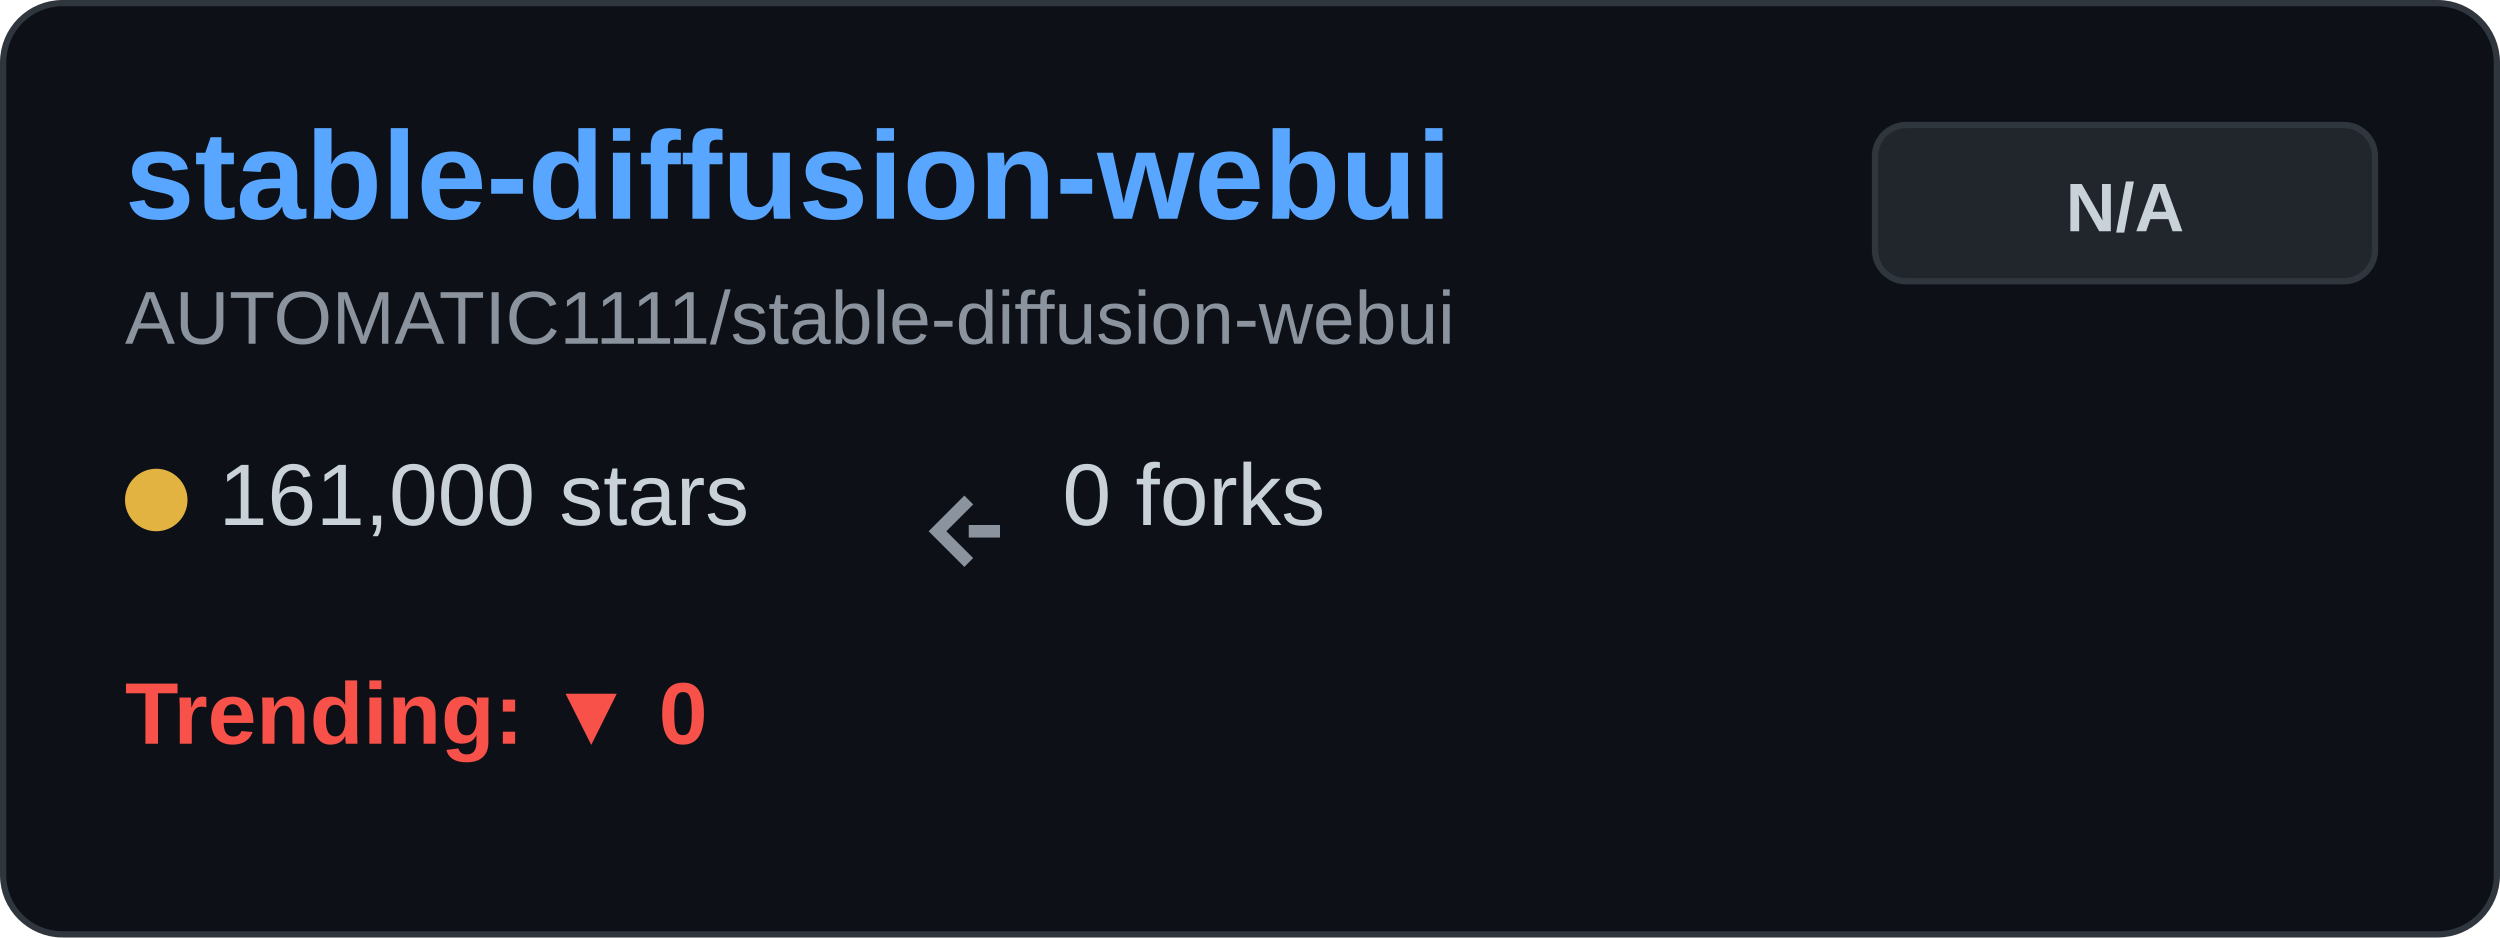
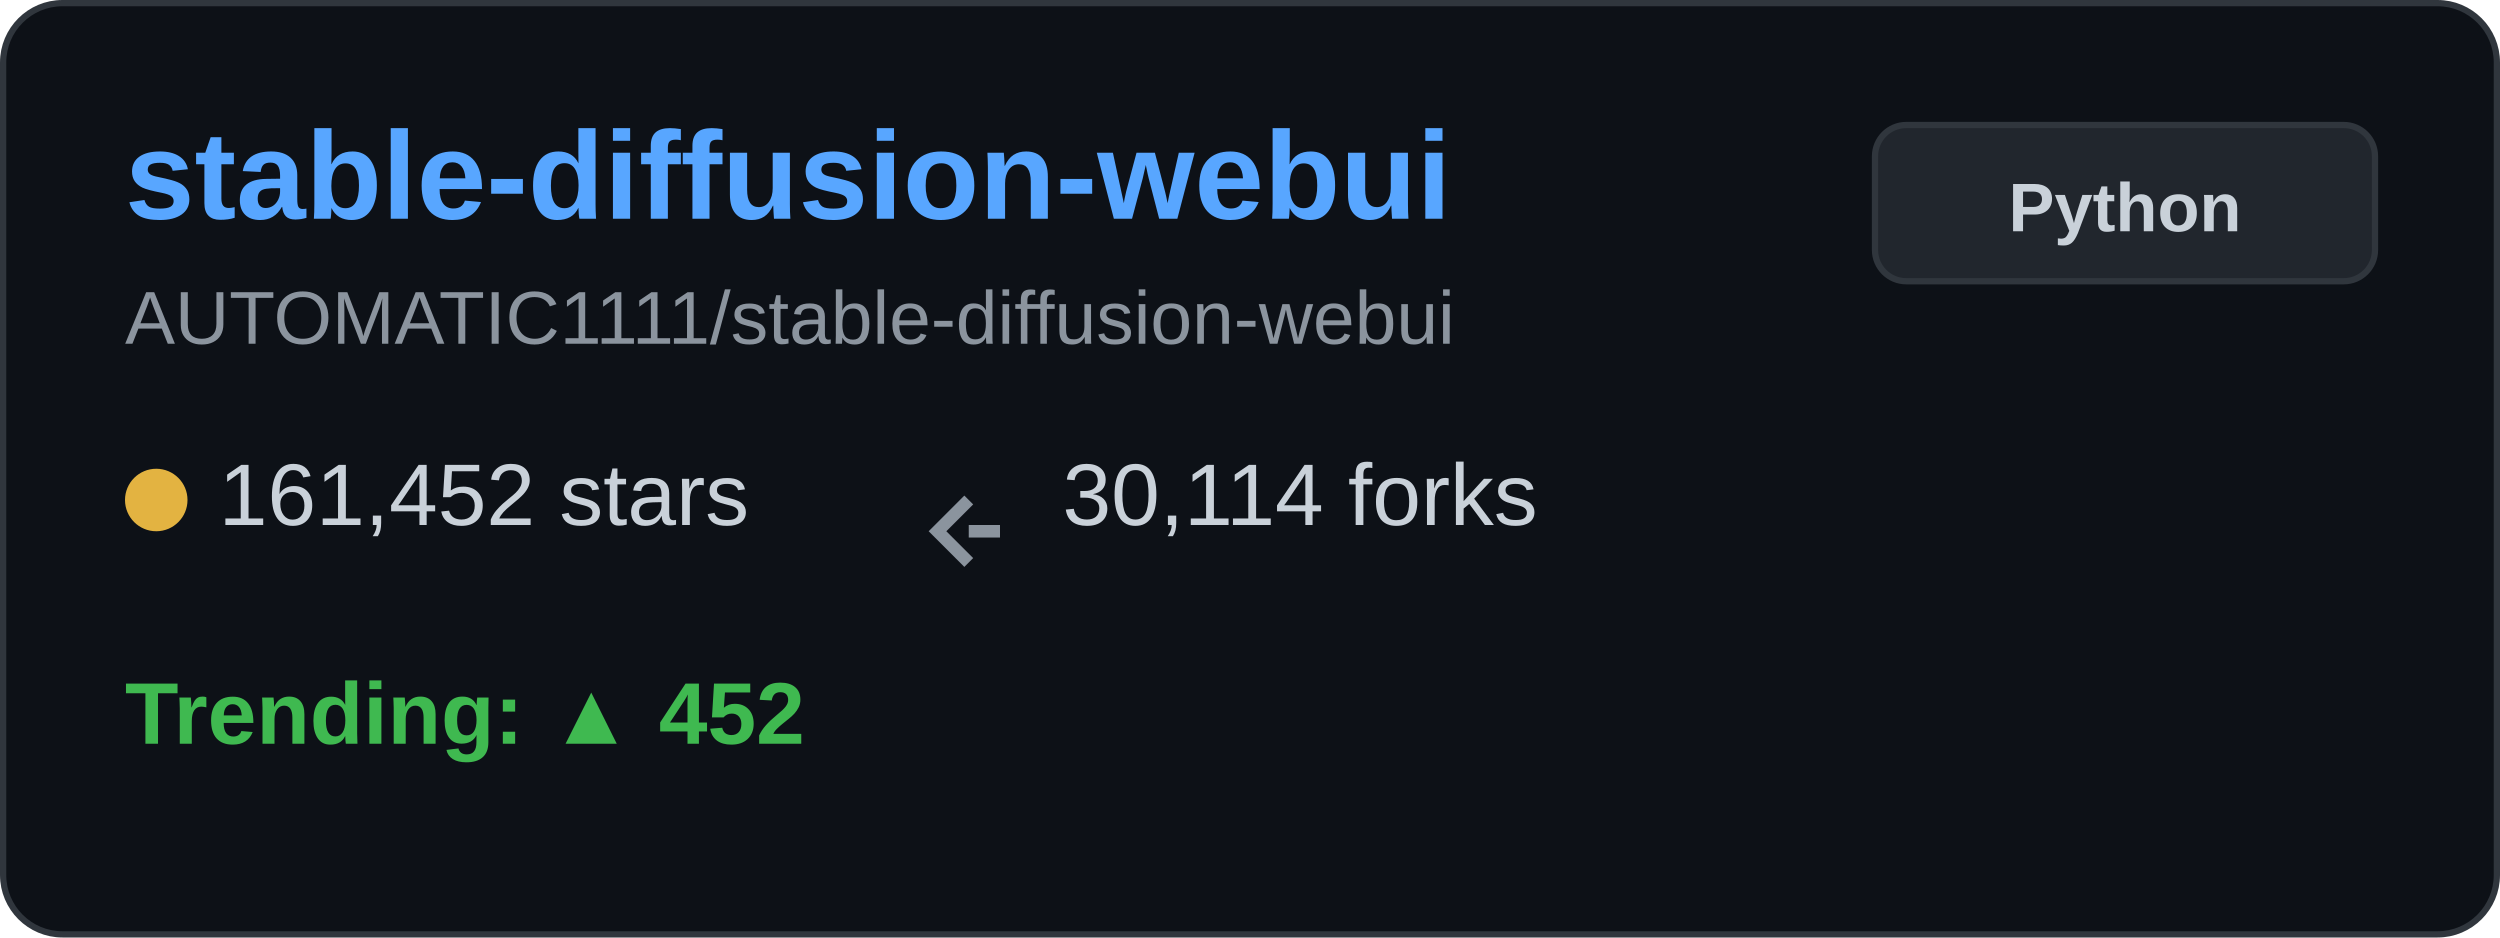
<svg xmlns="http://www.w3.org/2000/svg" width="400" height="150" viewBox="0 0 400 150" fill="none">
  <rect x="0.5" y="0.5" width="399" height="149" rx="9.5" fill="#0d1117" stroke="#30363d" />
  <text x="20" y="35" font-family="Arial, sans-serif" font-size="20" font-weight="bold" fill="#58a6ff">stable-diffusion-webui</text>
  <text x="20" y="55" font-family="Arial, sans-serif" font-size="12" fill="#8b949e">AUTOMATIC1111/stable-diffusion-webui</text>
  <g transform="translate(20, 80)">
    <circle cx="5" cy="0" r="5" fill="#e3b341" />
-     <text x="15" y="4" font-family="Arial, sans-serif" font-size="14" fill="#c9d1d9">161,000 stars</text>
+     <text x="15" y="4" font-family="Arial, sans-serif" font-size="14" fill="#c9d1d9">161,452 stars</text>
  </g>
  <g transform="translate(150, 80)">
    <path d="M5 0 L0 5 L5 10 M5 5 L10 5" stroke="#8b949e" stroke-width="2" fill="none" />
-     <text x="20" y="4" font-family="Arial, sans-serif" font-size="14" fill="#c9d1d9">0 forks</text>
+     <text x="20" y="4" font-family="Arial, sans-serif" font-size="14" fill="#c9d1d9">30,114 forks</text>
  </g>
  <g transform="translate(20, 115)">
-     <text x="0" y="4" font-family="Arial, sans-serif" font-size="14" font-weight="bold" fill="#f85149">Trending: ▼ 0</text>
+     <text x="0" y="4" font-family="Arial, sans-serif" font-size="14" font-weight="bold" fill="#3fb950">Trending: ▲ 452</text>
  </g>
  <rect x="300" y="20" width="80" height="25" rx="5" fill="#21262d" stroke="#30363d" />
-   <text x="340" y="37" font-family="Arial, sans-serif" font-size="11" font-weight="bold" fill="#c9d1d9" text-anchor="middle">N/A</text>
+   <text x="340" y="37" font-family="Arial, sans-serif" font-size="11" font-weight="bold" fill="#c9d1d9" text-anchor="middle">Python</text>
</svg>
